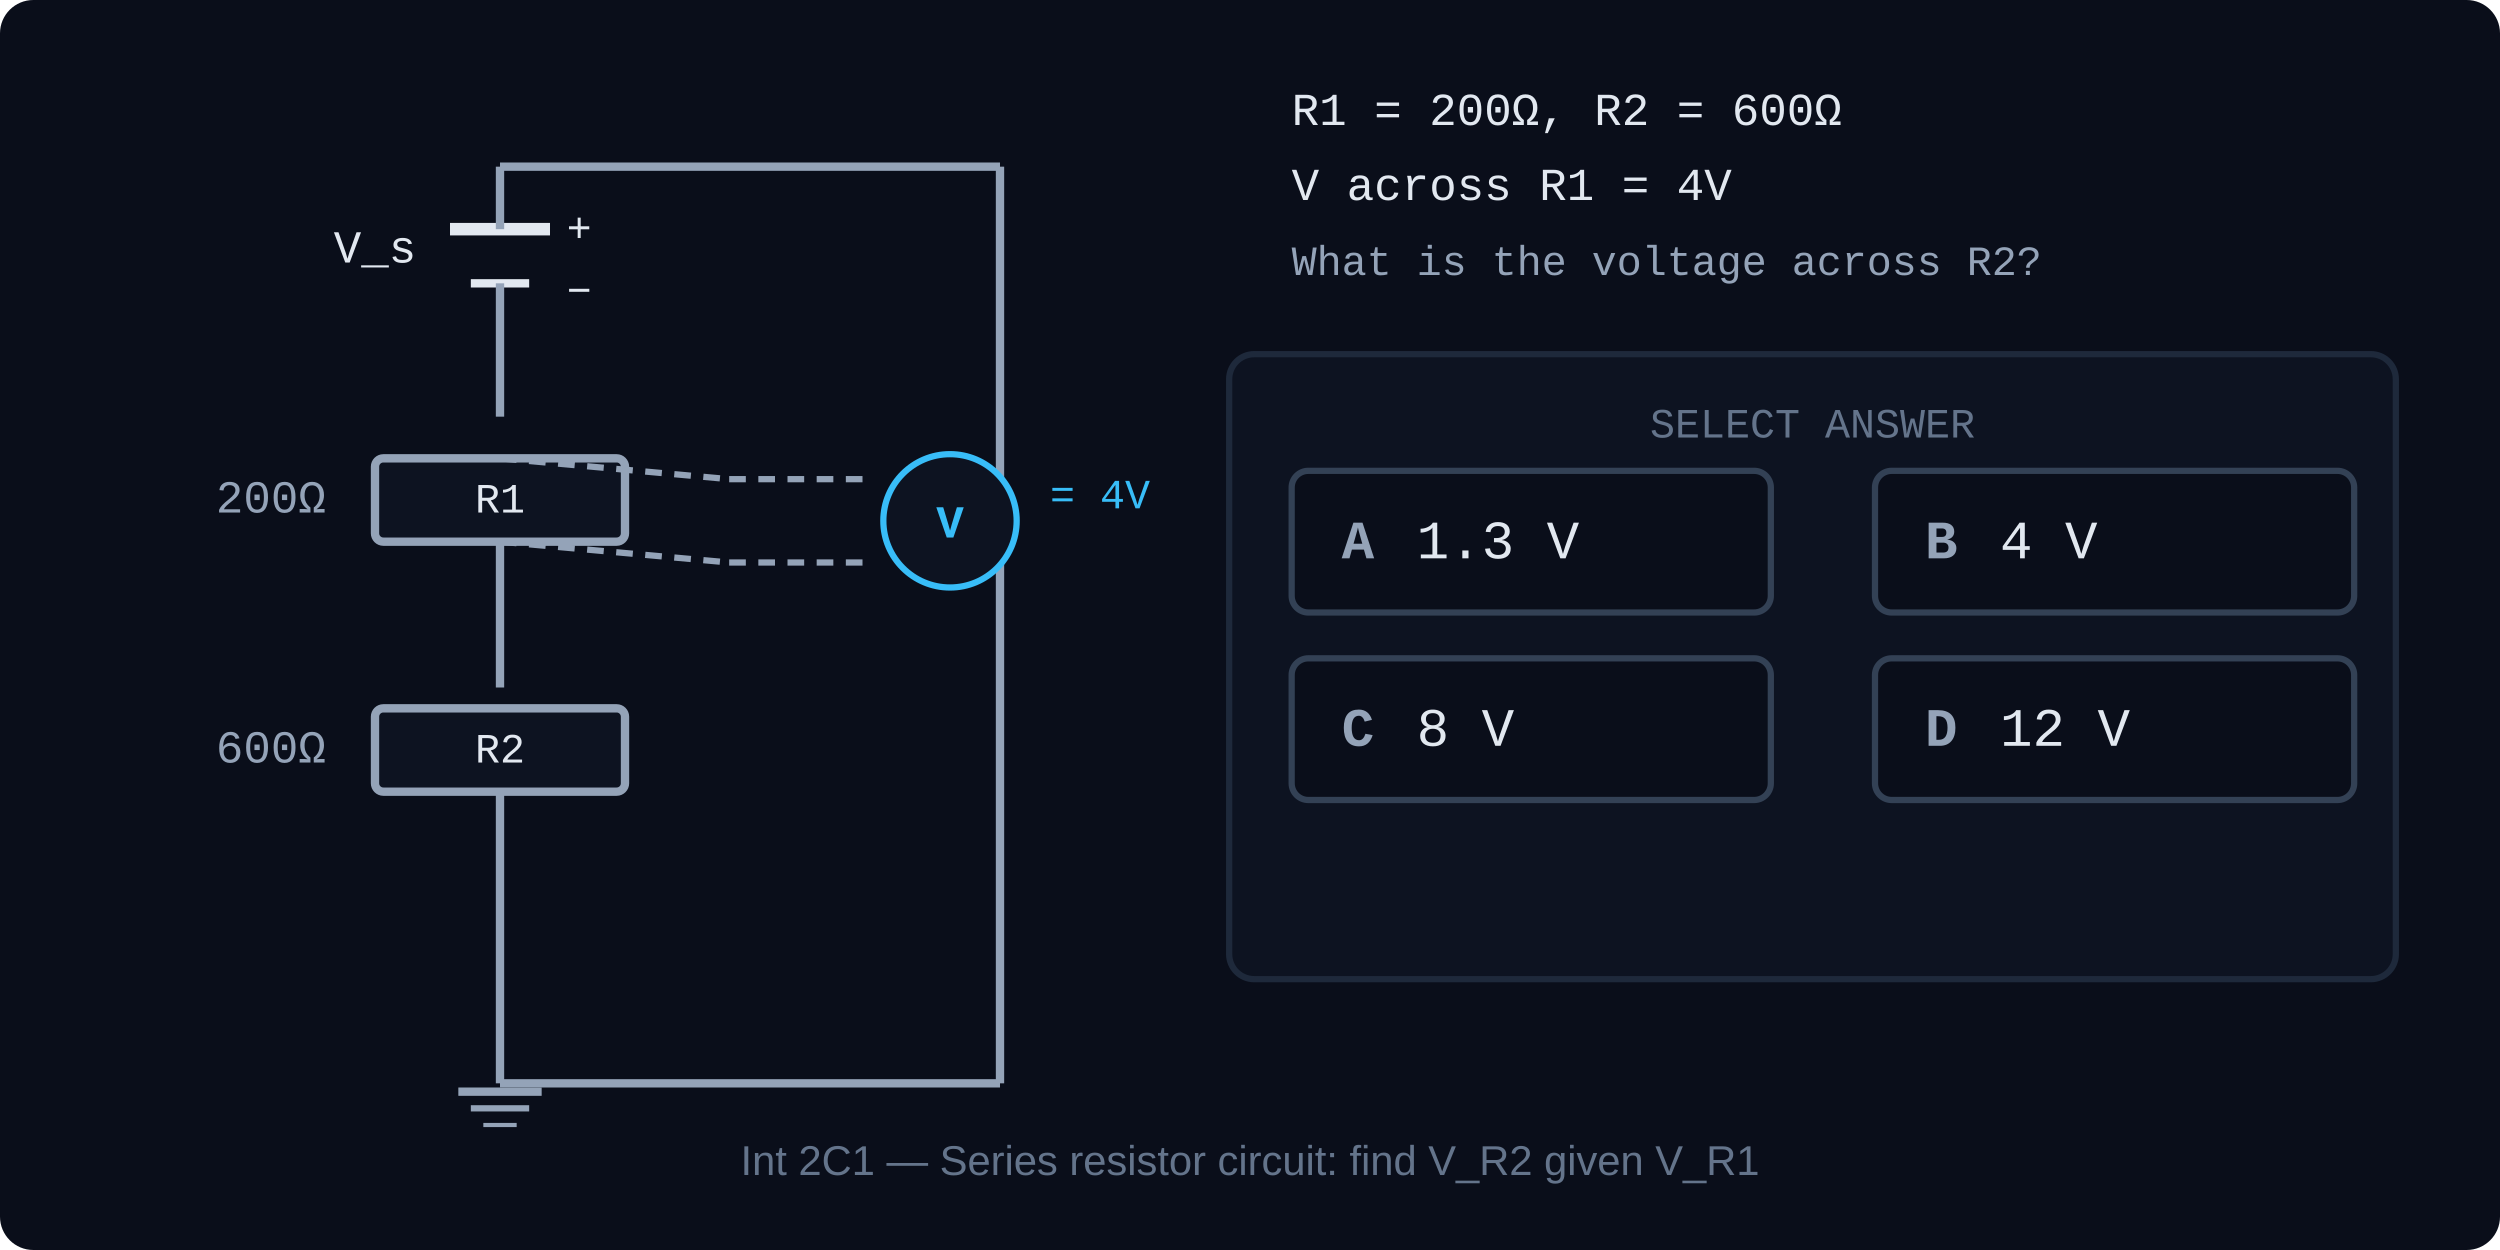
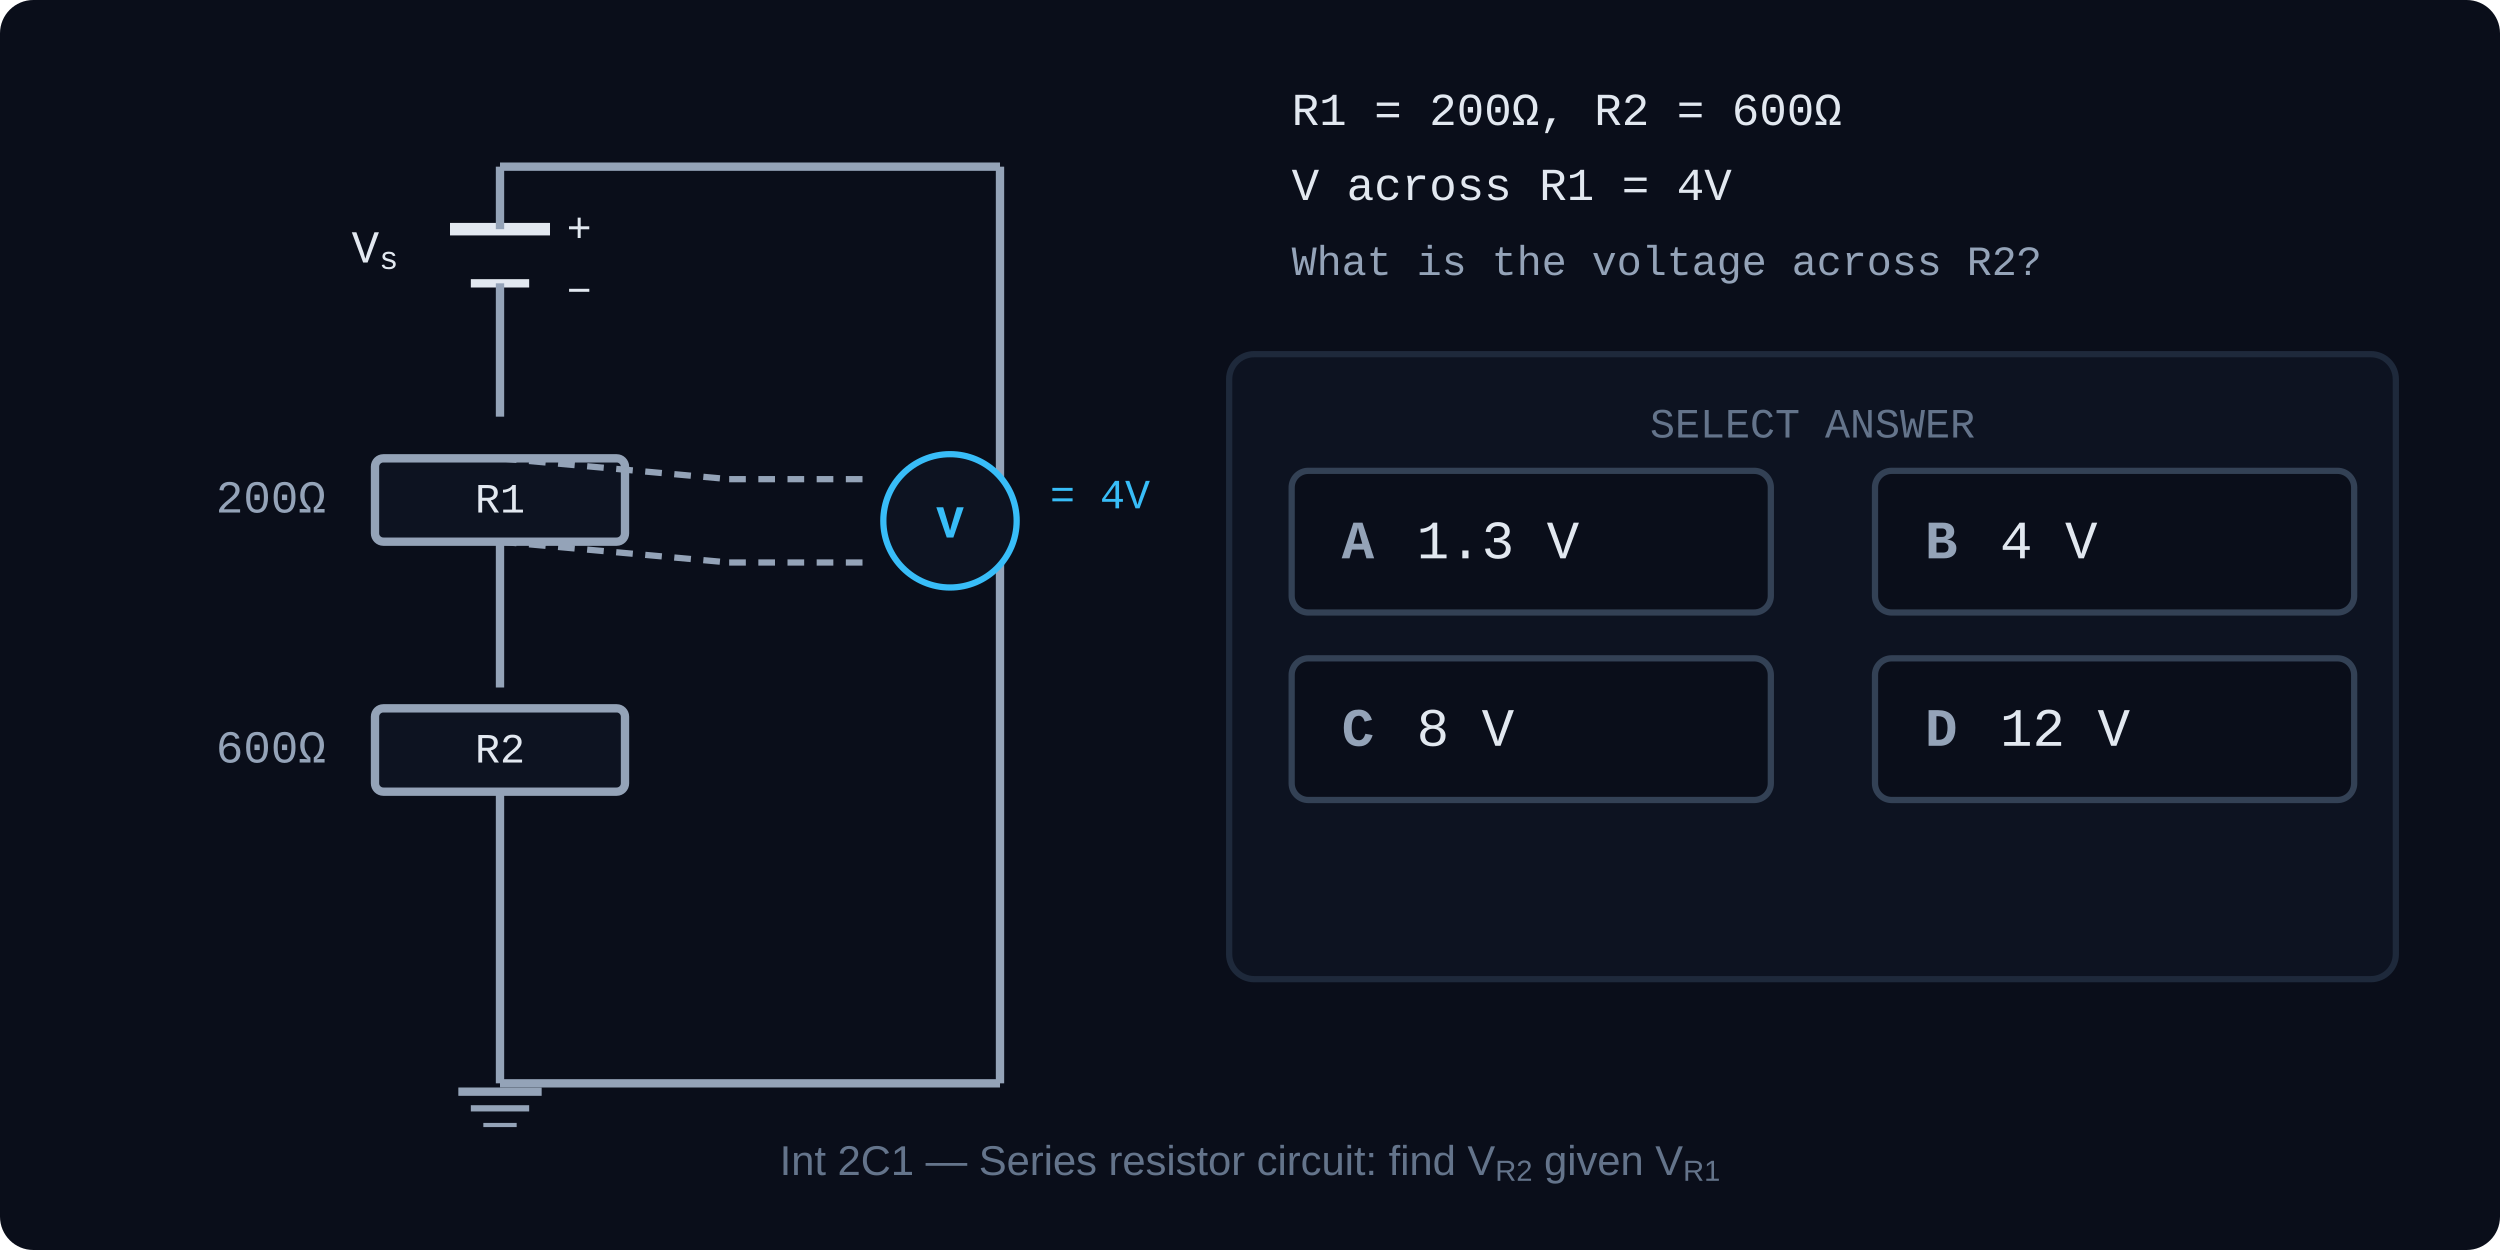
<svg xmlns="http://www.w3.org/2000/svg" viewBox="0 0 600 300" width="600" height="300">
  <defs>
    <style>
      text { font-family: 'IBM Plex Mono', 'Courier New', monospace; }
      .caption { font-family: 'IBM Plex Sans', 'Arial', sans-serif; }
    </style>
  </defs>
  <rect width="600" height="300" rx="8" fill="#0a0e1a" />
  <line x1="108" y1="55" x2="132" y2="55" stroke="#e2e8f0" stroke-width="3" />
  <line x1="113" y1="68" x2="127" y2="68" stroke="#e2e8f0" stroke-width="2" />
  <line x1="120" y1="40" x2="120" y2="55" stroke="#94a3b8" stroke-width="2" />
  <line x1="120" y1="68" x2="120" y2="100" stroke="#94a3b8" stroke-width="2" />
-   <text x="90" y="63" fill="#e2e8f0" font-size="11" text-anchor="middle">V_s</text>
+   <text x="90" y="63" fill="#e2e8f0" font-size="11" text-anchor="middle">V<tspan baseline-shift="sub" font-size="70%">s</tspan>
+   </text>
  <text x="136" y="58" fill="#e2e8f0" font-size="10">+</text>
  <text x="136" y="73" fill="#e2e8f0" font-size="10">−</text>
  <line x1="120" y1="40" x2="240" y2="40" stroke="#94a3b8" stroke-width="2" />
  <rect x="90" y="110" width="60" height="20" rx="2" fill="#0d1321" stroke="#94a3b8" stroke-width="2" />
  <text x="120" y="123" fill="#e2e8f0" font-size="10" text-anchor="middle">R1</text>
  <line x1="120" y1="130" x2="120" y2="165" stroke="#94a3b8" stroke-width="2" />
  <text x="65" y="123" fill="#94a3b8" font-size="11" text-anchor="middle">200Ω</text>
  <rect x="90" y="170" width="60" height="20" rx="2" fill="#0d1321" stroke="#94a3b8" stroke-width="2" />
  <text x="120" y="183" fill="#e2e8f0" font-size="10" text-anchor="middle">R2</text>
  <text x="65" y="183" fill="#94a3b8" font-size="11" text-anchor="middle">600Ω</text>
  <line x1="120" y1="190" x2="120" y2="260" stroke="#94a3b8" stroke-width="2" />
  <line x1="120" y1="260" x2="240" y2="260" stroke="#94a3b8" stroke-width="2" />
  <line x1="110" y1="262" x2="130" y2="262" stroke="#94a3b8" stroke-width="2" />
  <line x1="113" y1="266" x2="127" y2="266" stroke="#94a3b8" stroke-width="1.5" />
  <line x1="116" y1="270" x2="124" y2="270" stroke="#94a3b8" stroke-width="1" />
  <line x1="240" y1="40" x2="240" y2="260" stroke="#94a3b8" stroke-width="2" />
  <line x1="175" y1="115" x2="210" y2="115" stroke="#94a3b8" stroke-width="1.5" stroke-dasharray="4,3" />
  <line x1="175" y1="135" x2="210" y2="135" stroke="#94a3b8" stroke-width="1.5" stroke-dasharray="4,3" />
  <line x1="120" y1="110" x2="175" y2="115" stroke="#94a3b8" stroke-width="1.5" stroke-dasharray="4,3" />
  <line x1="120" y1="130" x2="175" y2="135" stroke="#94a3b8" stroke-width="1.5" stroke-dasharray="4,3" />
  <circle cx="228" cy="125" r="16" fill="#0d1321" stroke="#38bdf8" stroke-width="1.5" />
  <text x="228" y="129" fill="#38bdf8" font-size="11" text-anchor="middle" font-weight="bold">V</text>
  <text x="252" y="122" fill="#38bdf8" font-size="10">= 4V</text>
  <text x="310" y="30" fill="#e2e8f0" font-size="11" text-anchor="start">R1 = 200Ω, R2 = 600Ω</text>
  <text x="310" y="48" fill="#e2e8f0" font-size="11" text-anchor="start">V across R1 = 4V</text>
  <text x="310" y="66" fill="#94a3b8" font-size="10" text-anchor="start">What is the voltage across R2?</text>
  <rect x="295" y="85" width="280" height="150" rx="6" fill="#0d1321" stroke="#1e293b" stroke-width="1.5" />
  <text x="435" y="105" fill="#64748b" font-size="10" text-anchor="middle" font-family="'IBM Plex Sans', Arial, sans-serif">SELECT ANSWER</text>
  <rect x="310" y="113" width="115" height="34" rx="4" fill="#0a0e1a" stroke="#334155" stroke-width="1.5" />
  <text x="322" y="134" fill="#94a3b8" font-size="13" font-weight="bold">A</text>
  <text x="340" y="134" fill="#e2e8f0" font-size="13">1.3 V</text>
  <rect x="450" y="113" width="115" height="34" rx="4" fill="#0a0e1a" stroke="#334155" stroke-width="1.5" />
  <text x="462" y="134" fill="#94a3b8" font-size="13" font-weight="bold">B</text>
  <text x="480" y="134" fill="#e2e8f0" font-size="13">4 V</text>
  <rect x="310" y="158" width="115" height="34" rx="4" fill="#0a0e1a" stroke="#334155" stroke-width="1.5" />
  <text x="322" y="179" fill="#94a3b8" font-size="13" font-weight="bold">C</text>
  <text x="340" y="179" fill="#e2e8f0" font-size="13">8 V</text>
  <rect x="450" y="158" width="115" height="34" rx="4" fill="#0a0e1a" stroke="#334155" stroke-width="1.5" />
  <text x="462" y="179" fill="#94a3b8" font-size="13" font-weight="bold">D</text>
  <text x="480" y="179" fill="#e2e8f0" font-size="13">12 V</text>
-   <text x="300" y="282" fill="#64748b" font-size="10" text-anchor="middle" class="caption" font-family="'IBM Plex Sans', Arial, sans-serif">Int 2C1 — Series resistor circuit: find V_R2 given V_R1</text>
+   <text x="300" y="282" fill="#64748b" font-size="10" text-anchor="middle" class="caption" font-family="'IBM Plex Sans', Arial, sans-serif">Int 2C1 — Series resistor circuit: find V<tspan baseline-shift="sub" font-size="70%">R2</tspan> given V<tspan baseline-shift="sub" font-size="70%">R1</tspan>
+   </text>
</svg>
